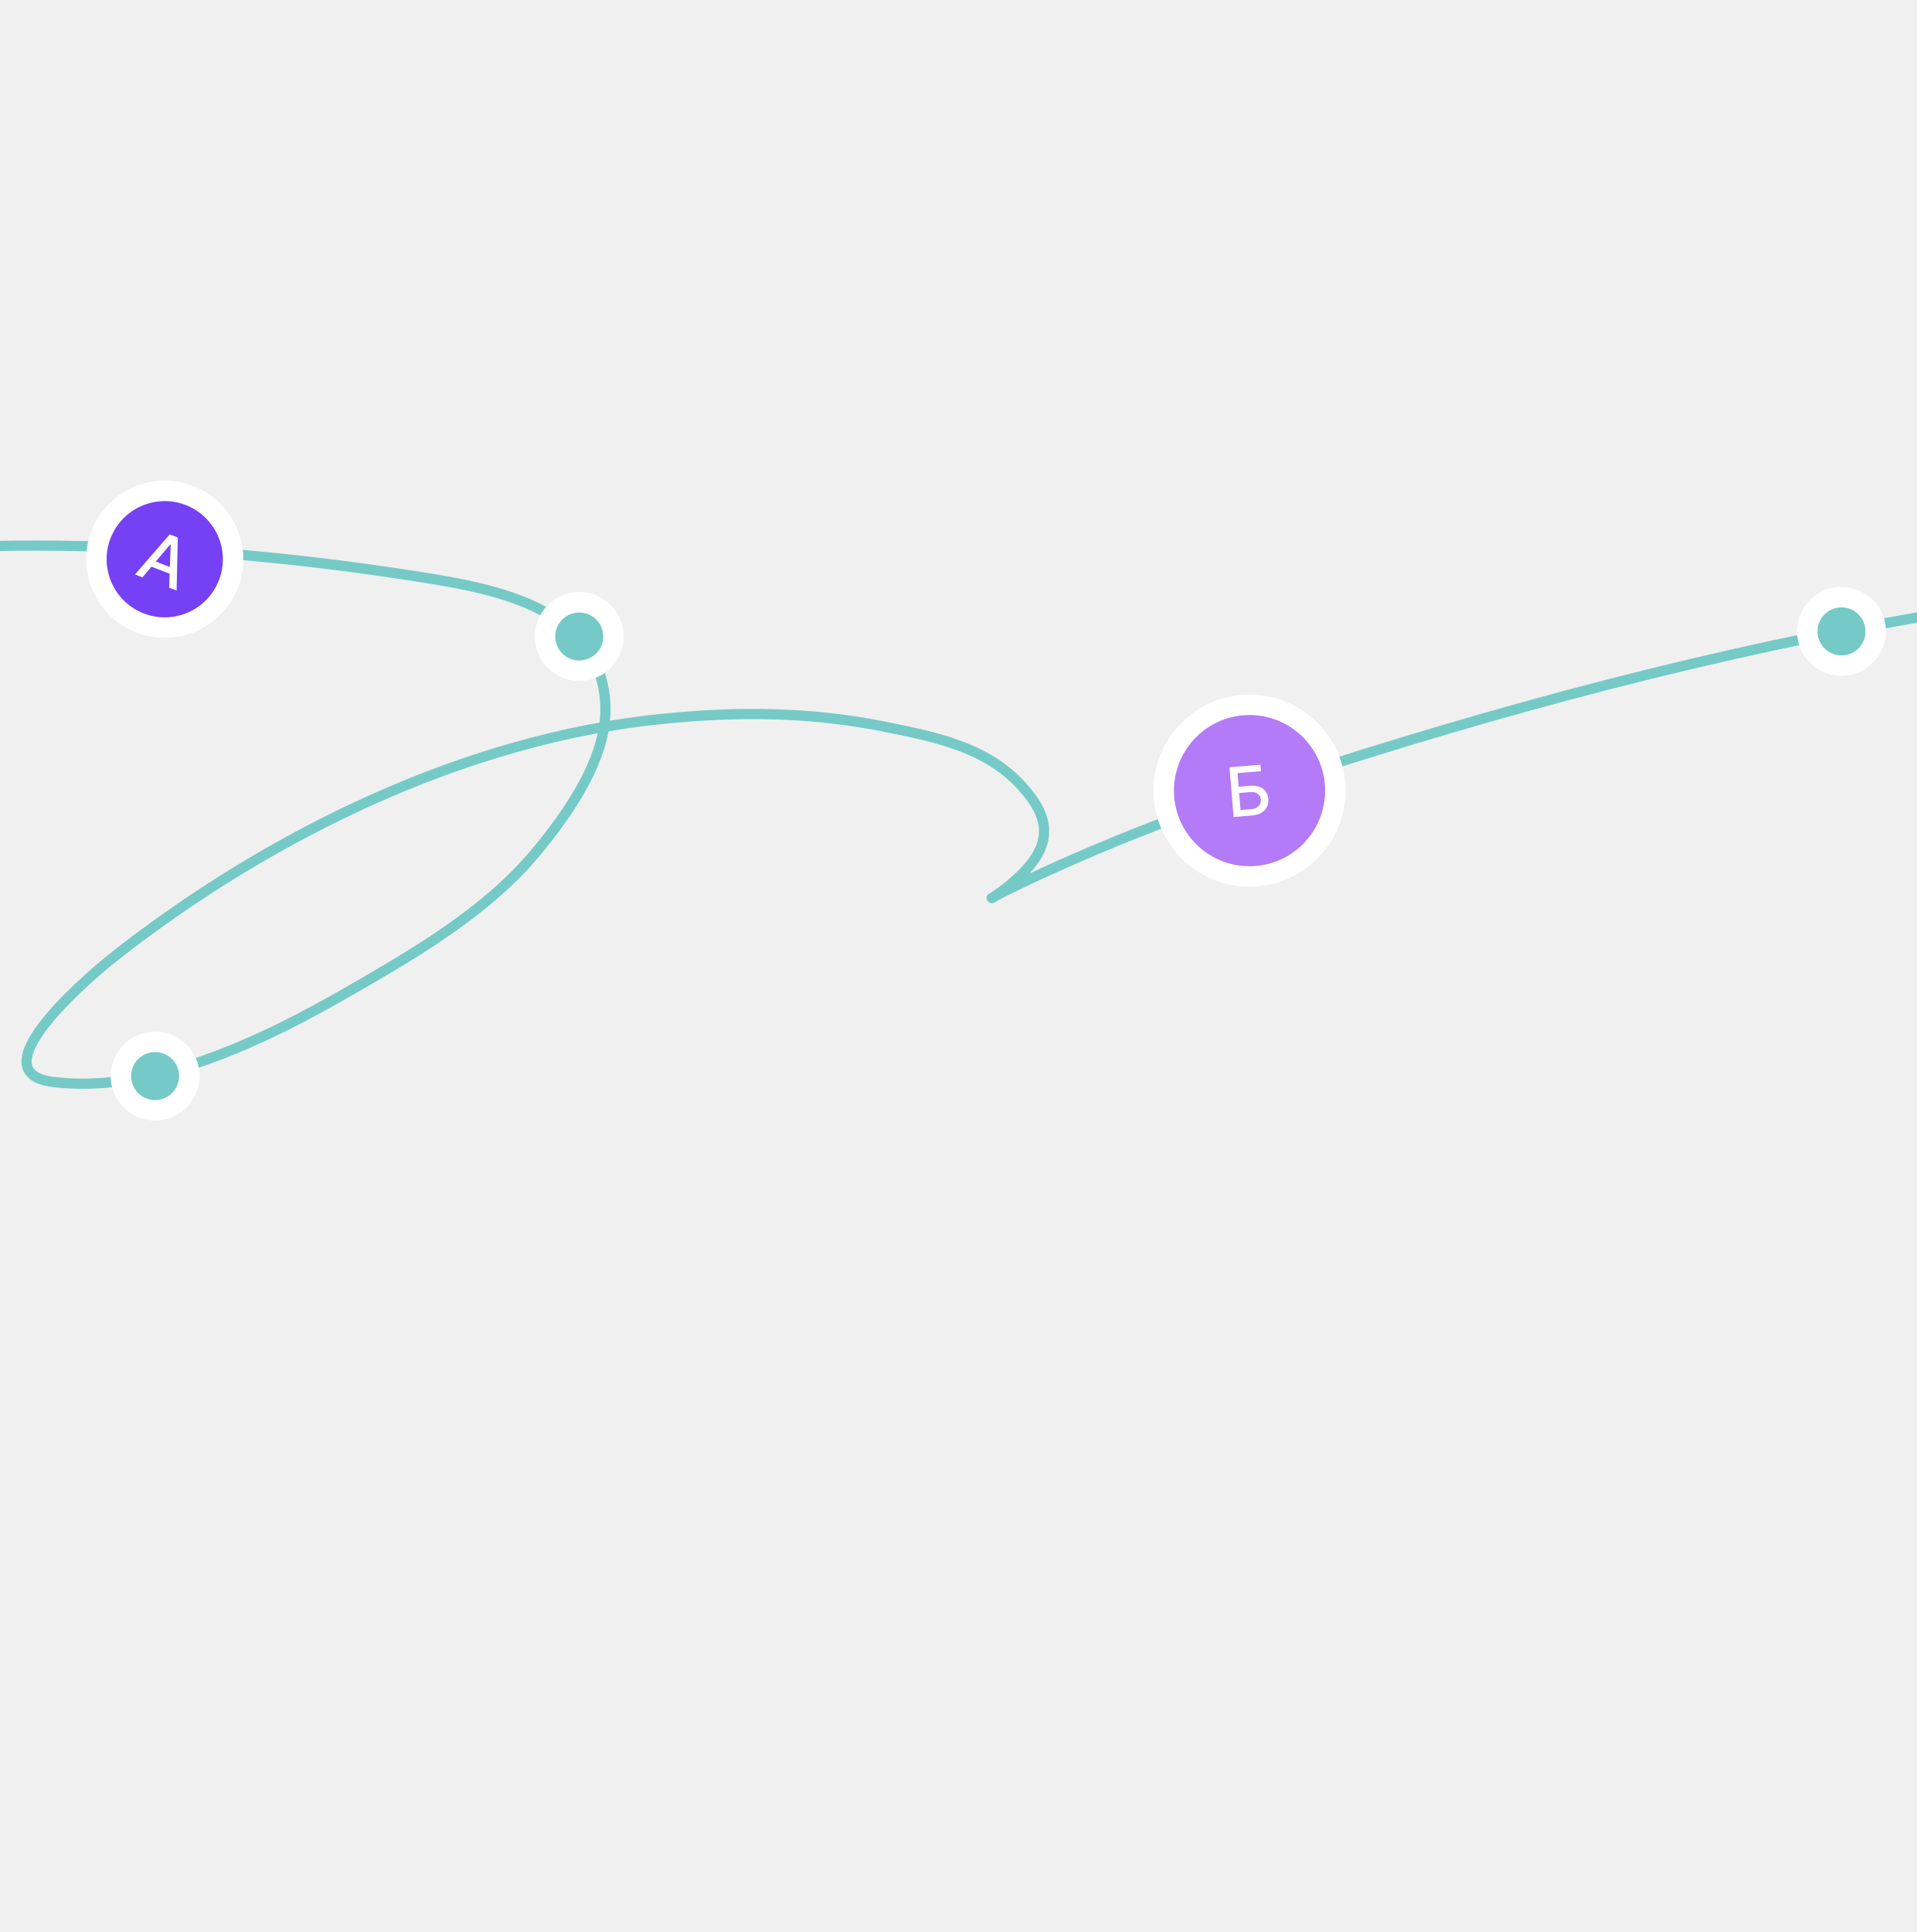
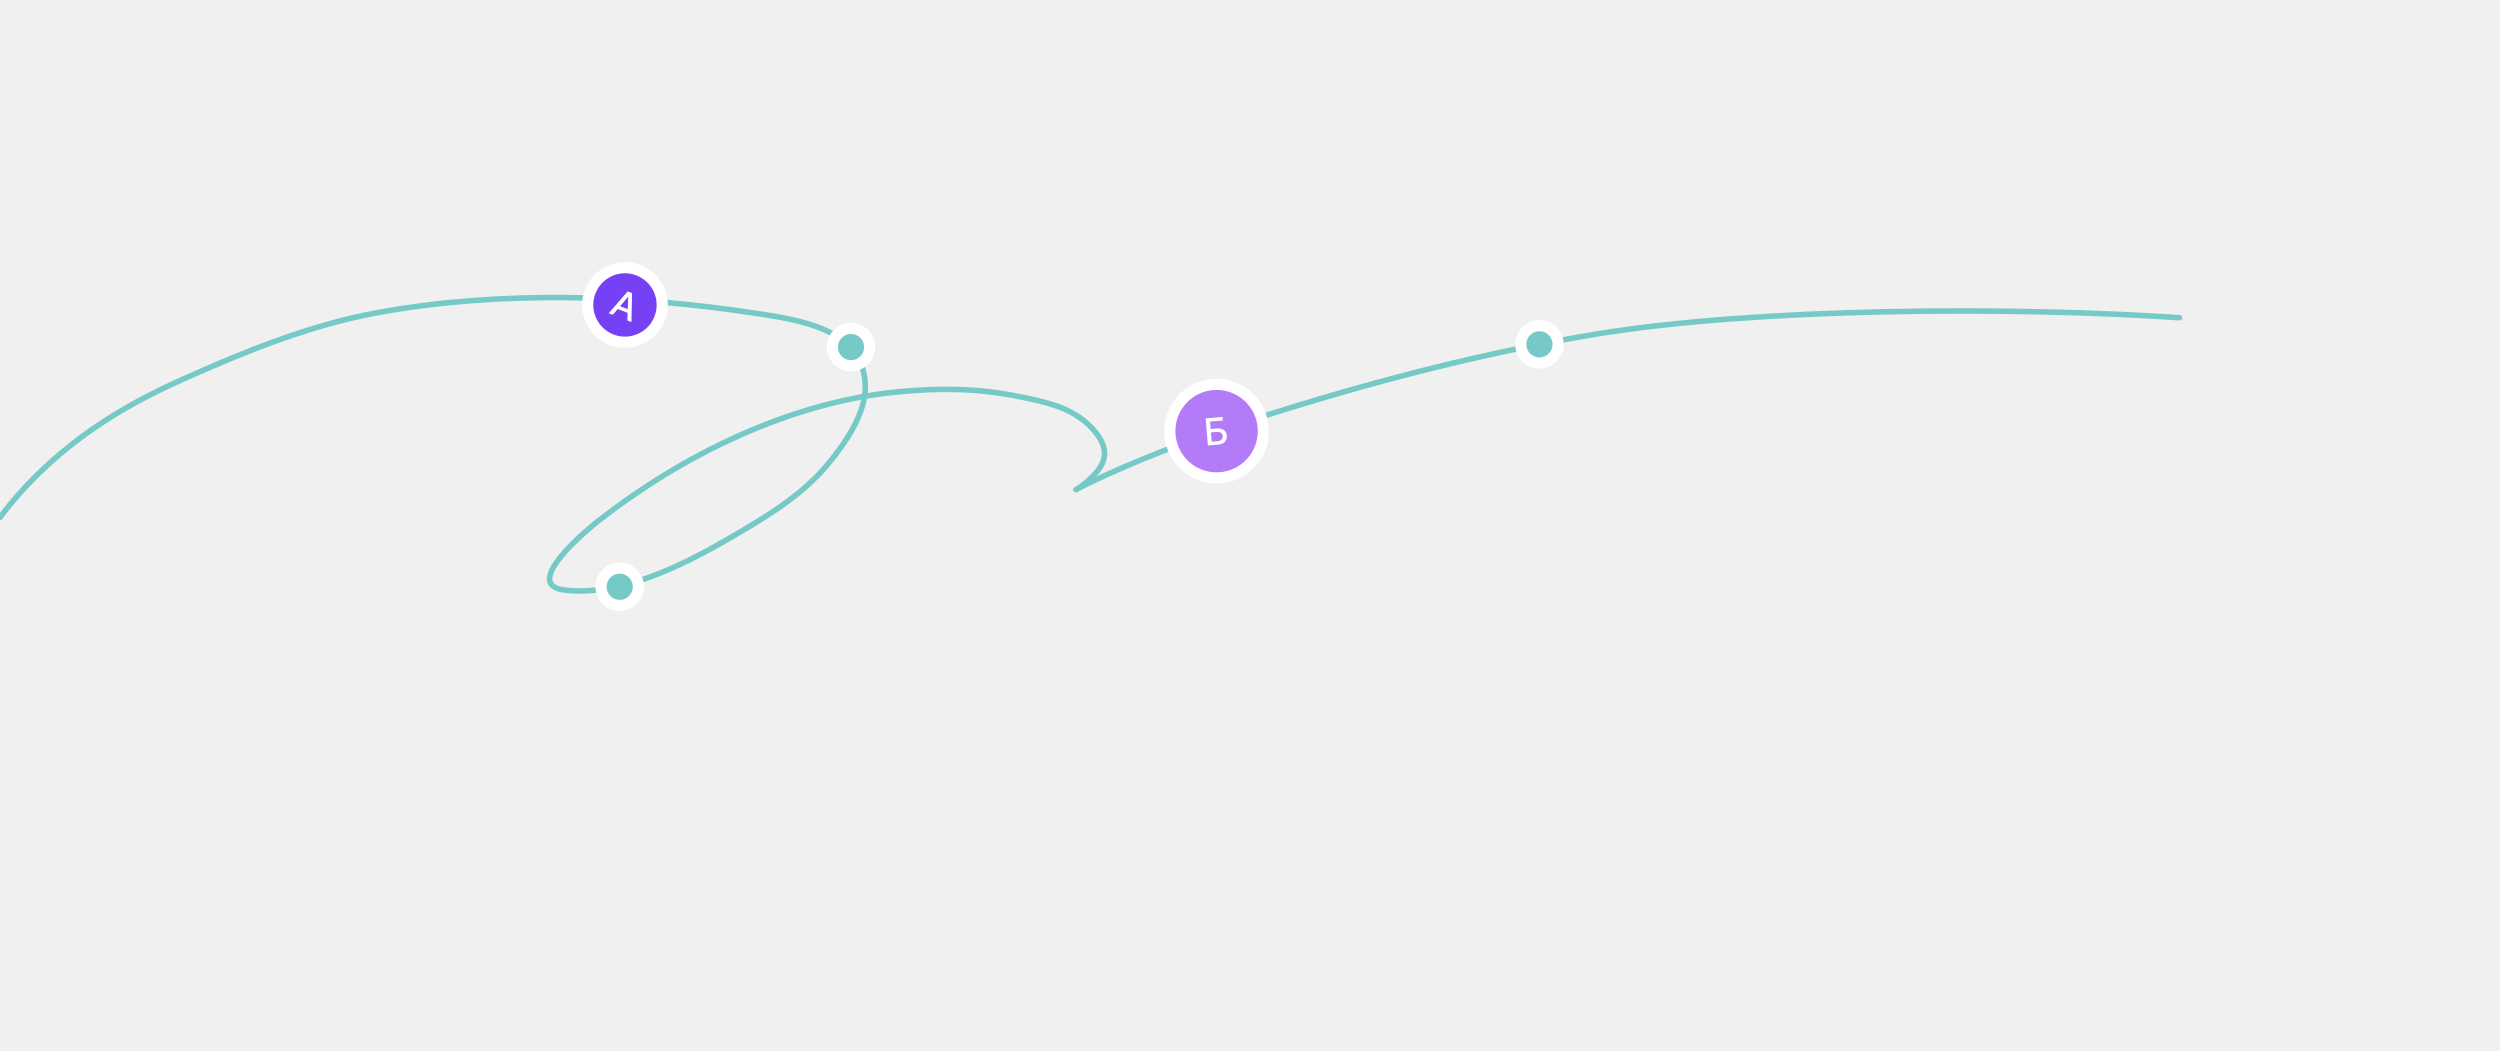
- <svg xmlns="http://www.w3.org/2000/svg" width="375" height="378" viewBox="0 0 375 378" fill="none">
-   <path d="M-192.001 185.642C-182.96 173.478 -171.07 162.434 -158.535 153.777C-148.456 146.817 -137.795 141.184 -126.618 136.177C-104.223 126.146 -80.76 116.614 -56.505 112.176C-12.536 104.131 35.519 105.719 79.508 112.469C95.22 114.88 117.547 118.086 118.461 137.96C118.933 148.217 111.151 159.166 105.002 166.604C95.311 178.327 81.16 186.52 68.168 194.006C51.836 203.418 30.032 214.08 10.433 211.696C-5.434 209.766 19.505 189.381 22.54 187.004C52.808 163.294 91.127 144.49 129.672 140.64C144.543 139.155 158.555 139.246 173.256 142.211C182.924 144.16 192.895 146.126 199.811 153.643C205.934 160.299 205.845 165.542 199.281 171.689C194.308 176.345 190.284 177.339 199.574 172.907C215.928 165.104 233.054 158.557 250.253 152.907C292.61 138.992 336.371 127.191 380.388 119.937C438.915 110.291 498.985 110.053 558.03 114.037C607.427 117.37 657.132 123.768 703.721 141.247C722.907 148.445 745.436 157.424 760 172.649C763.752 176.571 767.587 182.112 764.237 187.427C762.354 190.413 751.194 196.618 757.854 198.443C777.469 203.82 798.908 205.103 819.072 205.652C906.984 208.048 994.866 201.086 1082.6 196.992" stroke="#75CAC7" stroke-width="2" stroke-linecap="round" />
-   <rect x="226.902" y="138.767" width="33.578" height="33.578" rx="16.789" transform="rotate(-2.88159 226.902 138.767)" fill="#B37BF8" />
-   <path d="M241.392 159.847L240.586 150.117L246.653 149.615L246.757 150.879L242.159 151.259L242.379 153.92L244.555 153.74C245.277 153.68 245.899 153.746 246.422 153.939C246.949 154.131 247.362 154.43 247.664 154.836C247.968 155.241 248.145 155.734 248.193 156.313C248.241 156.893 248.149 157.415 247.916 157.881C247.687 158.347 247.329 158.725 246.843 159.018C246.36 159.309 245.758 159.485 245.035 159.545L241.392 159.847ZM242.757 158.49L244.933 158.31C245.351 158.275 245.698 158.164 245.972 157.975C246.25 157.786 246.452 157.554 246.579 157.279C246.71 157.004 246.762 156.715 246.737 156.415C246.701 155.977 246.502 155.616 246.141 155.33C245.779 155.041 245.284 154.923 244.657 154.975L242.481 155.155L242.757 158.49Z" fill="white" />
-   <rect x="226.902" y="138.767" width="33.578" height="33.578" rx="16.789" transform="rotate(-2.88159 226.902 138.767)" stroke="white" stroke-width="4" />
-   <rect x="26.207" y="91.495" width="26.741" height="26.741" rx="13.371" transform="rotate(26.3978 26.2071 91.4951)" fill="#7641F5" />
-   <path d="M27.871 112.96L26.413 112.396L33.207 104.555L34.795 105.168L34.555 115.541L33.096 114.978L33.4 106.53L33.329 106.503L27.871 112.96ZM29.493 109.488L34.225 111.315L33.778 112.471L29.047 110.644L29.493 109.488Z" fill="white" />
-   <rect x="26.207" y="91.495" width="26.741" height="26.741" rx="13.371" transform="rotate(26.3978 26.2071 91.4951)" stroke="white" stroke-width="4" />
-   <circle cx="113.353" cy="124.533" r="6.698" transform="rotate(8.72472 113.353 124.533)" fill="#75CAC7" stroke="white" stroke-width="4" />
-   <circle cx="30.353" cy="210.533" r="6.698" transform="rotate(8.72472 30.3532 210.533)" fill="#75CAC7" stroke="white" stroke-width="4" />
-   <circle cx="360.353" cy="123.533" r="6.698" transform="rotate(8.72472 360.353 123.533)" fill="#75CAC7" stroke="white" stroke-width="4" />
+ <svg xmlns="http://www.w3.org/2000/svg" width="897" height="377" viewBox="0 0 897 377" fill="none">
+   <g clip-path="url(#clip0_1801_30176)">
+     <path d="M-0 185.64C9.041 173.476 20.931 162.432 33.466 153.776C43.545 146.815 54.206 141.182 65.383 136.175C87.778 126.144 111.241 116.612 135.496 112.174C179.465 104.129 227.52 105.717 271.509 112.468C287.221 114.879 309.548 118.085 310.462 137.958C310.934 148.215 303.152 159.164 297.003 166.602C287.311 178.325 273.161 186.518 260.169 194.004C243.837 203.416 222.032 214.078 202.434 211.695C186.567 209.765 211.506 189.379 214.541 187.002C244.809 163.293 283.128 144.488 321.673 140.639C336.544 139.153 350.556 139.245 365.257 142.209C374.925 144.158 384.896 146.124 391.812 153.641C397.935 160.297 397.846 165.54 391.282 171.687C386.309 176.343 382.285 177.337 391.575 172.905C407.929 165.102 425.055 158.556 442.254 152.905C484.611 138.99 528.372 127.19 572.389 119.935C630.916 110.289 722.956 110.013 782.001 113.997" stroke="#75CAC7" stroke-width="2" stroke-linecap="round" />
+   </g>
+   <rect x="418.902" y="138.767" width="33.578" height="33.578" rx="16.789" transform="rotate(-2.88159 418.902 138.767)" fill="#B37BF8" />
+   <path d="M433.392 159.847L432.586 150.117L438.653 149.615L438.757 150.879L434.159 151.259L434.379 153.92L436.555 153.74C437.277 153.68 437.899 153.746 438.422 153.939C438.949 154.131 439.362 154.43 439.664 154.836C439.968 155.241 440.145 155.734 440.193 156.313C440.241 156.893 440.149 157.415 439.916 157.881C439.687 158.347 439.329 158.725 438.843 159.018C438.36 159.309 437.758 159.485 437.035 159.545L433.392 159.847ZM434.757 158.49L436.933 158.31C437.351 158.275 437.698 158.164 437.972 157.975C438.25 157.786 438.452 157.554 438.579 157.279C438.71 157.004 438.762 156.715 438.737 156.415C438.701 155.977 438.502 155.616 438.141 155.33C437.779 155.041 437.284 154.923 436.657 154.975L434.481 155.155L434.757 158.49Z" fill="white" />
+   <rect x="418.902" y="138.767" width="33.578" height="33.578" rx="16.789" transform="rotate(-2.88159 418.902 138.767)" stroke="white" stroke-width="4" />
+   <rect x="218.207" y="91.495" width="26.741" height="26.741" rx="13.371" transform="rotate(26.3978 218.207 91.4951)" fill="#7641F5" />
+   <path d="M219.871 112.96L218.412 112.396L225.207 104.555L226.795 105.168L226.555 115.541L225.096 114.978L225.4 106.53L225.329 106.503L219.871 112.96ZM221.493 109.488L226.225 111.315L225.778 112.471L221.046 110.644L221.493 109.488Z" fill="white" />
+   <rect x="218.207" y="91.495" width="26.741" height="26.741" rx="13.371" transform="rotate(26.3978 218.207 91.4951)" stroke="white" stroke-width="4" />
+   <circle cx="305.353" cy="124.533" r="6.698" transform="rotate(8.72472 305.353 124.533)" fill="#75CAC7" stroke="white" stroke-width="4" />
+   <circle cx="222.353" cy="210.533" r="6.698" transform="rotate(8.72472 222.353 210.533)" fill="#75CAC7" stroke="white" stroke-width="4" />
+   <circle cx="552.353" cy="123.533" r="6.698" transform="rotate(8.72472 552.353 123.533)" fill="#75CAC7" stroke="white" stroke-width="4" />
+   <defs>
+     <clipPath id="clip0_1801_30176">
+       <rect width="897" height="377" fill="white" />
+     </clipPath>
+   </defs>
</svg>
